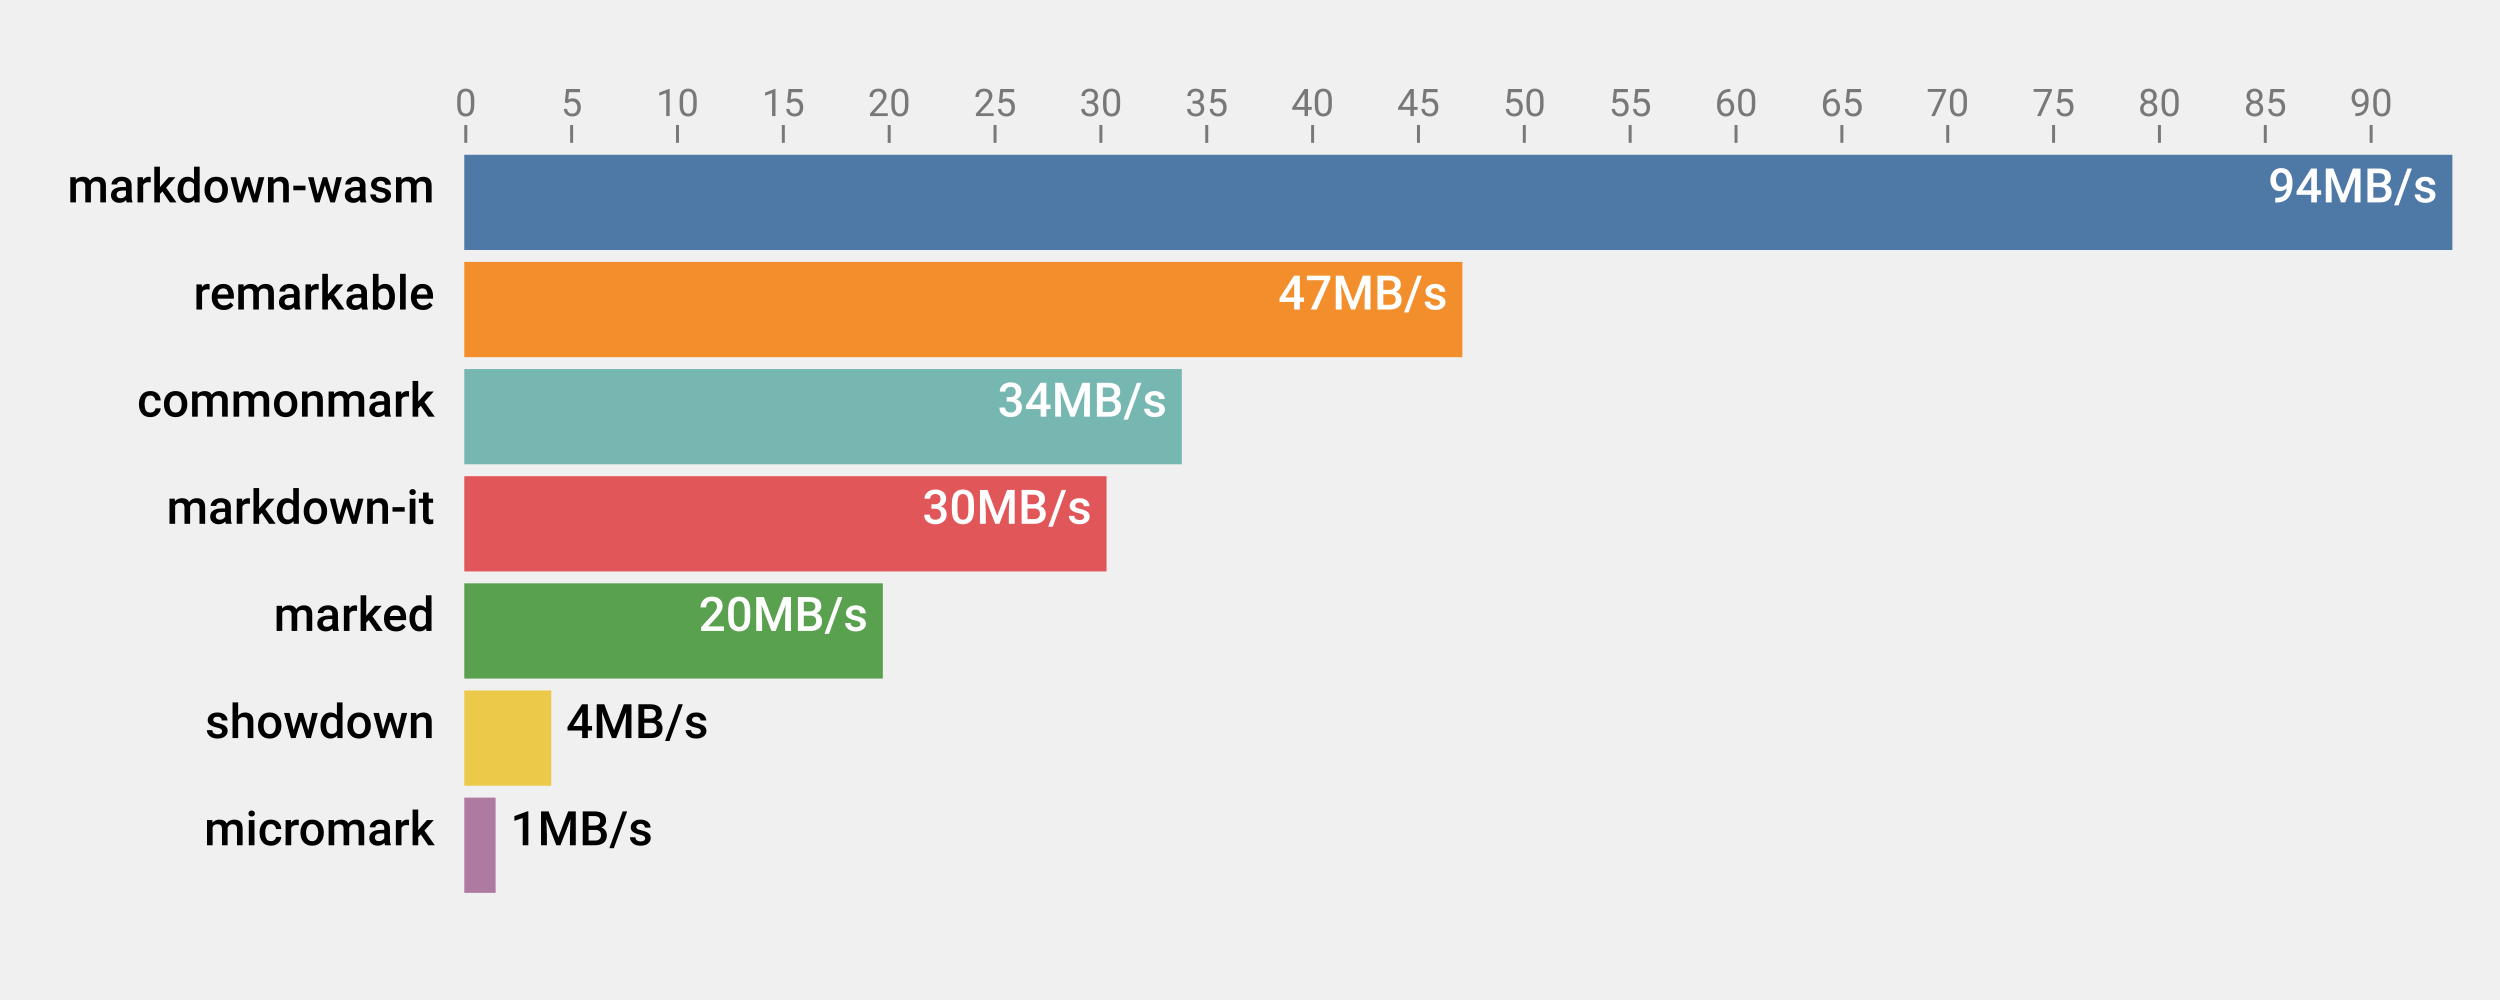
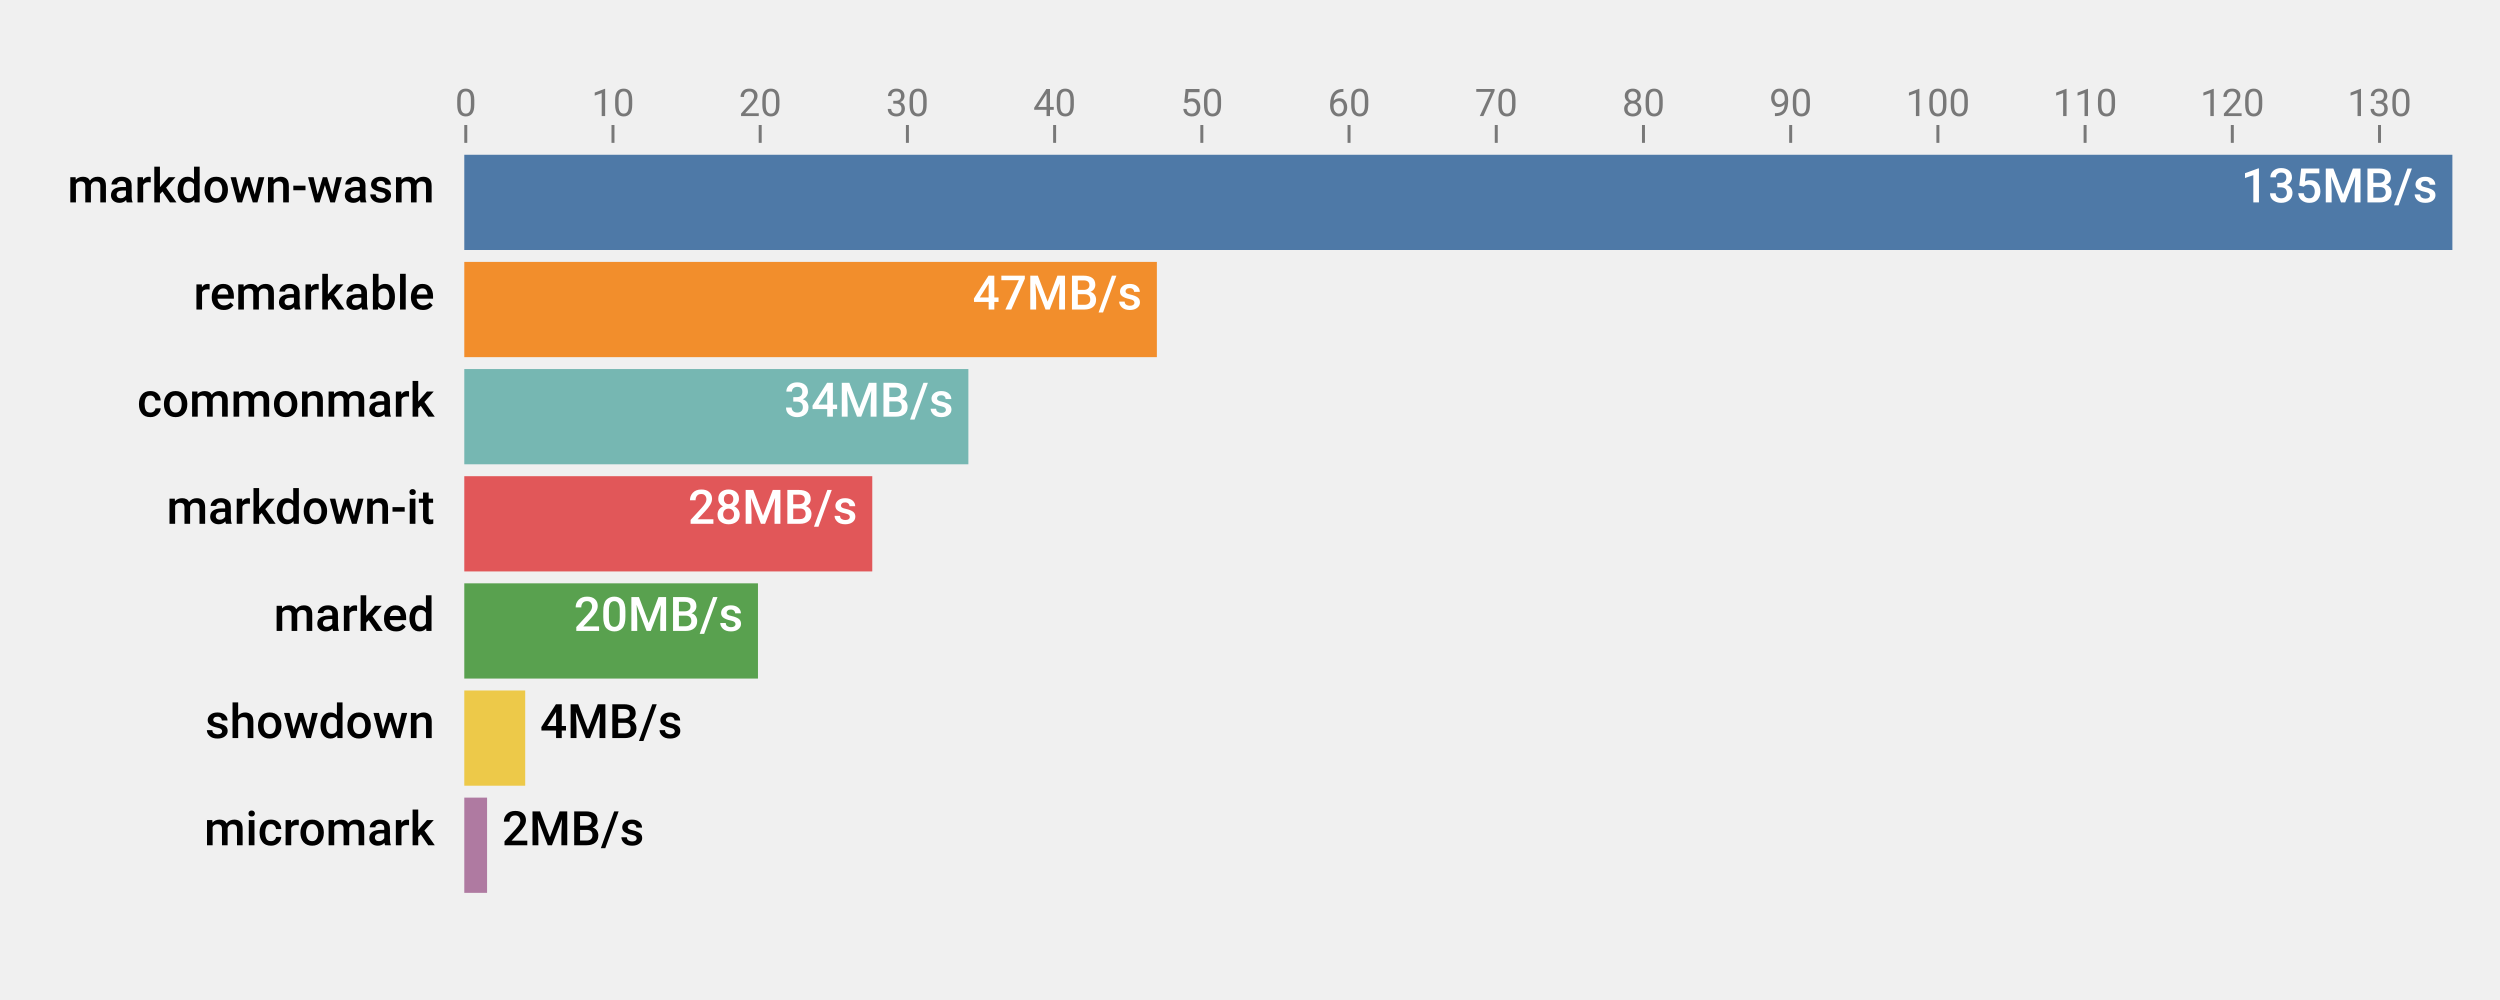
<svg xmlns="http://www.w3.org/2000/svg" width="840" height="336" font-family="system-ui,-apple-system,&quot;Segoe UI&quot;,Roboto,&quot;Helvetica Neue&quot;,&quot;Noto Sans&quot;,&quot;Liberation Sans&quot;,Arial,sans-serif" font-size="16">
  <g font-weight="500" text-anchor="end">
    <text x="156" y="68" alignment-baseline="central" dx="-10">markdown-wasm</text>
    <text x="156" y="104" alignment-baseline="central" dx="-10">remarkable</text>
    <text x="156" y="140" alignment-baseline="central" dx="-10">commonmark</text>
    <text x="156" y="176" alignment-baseline="central" dx="-10">markdown-it</text>
    <text x="156" y="212" alignment-baseline="central" dx="-10">marked</text>
    <text x="156" y="248" alignment-baseline="central" dx="-10">showdown</text>
    <text x="156" y="284" alignment-baseline="central" dx="-10">micromark</text>
  </g>
  <path fill="#4e79a7" d="M156 52h668v32H156z" />
-   <path fill="#f28e2c" d="M156 88h335.354v32H156z" />
-   <path fill="#76b7b2" d="M156 124h241.086v32H156z" />
-   <path fill="#e15759" d="M156 160h215.8v32H156z" />
-   <path fill="#59a14f" d="M156 196h140.632v32H156z" />
-   <path fill="#edc949" d="M156 232h29.232v32H156z" />
-   <path fill="#af7aa1" d="M156 268h10.523v32H156z" />
+   <path fill="#f28e2c" d="M156 88h232.709v32H156z" />
+   <path fill="#76b7b2" d="M156 124h169.374v32H156z" />
+   <path fill="#e15759" d="M156 160h137.082v32H156z" />
+   <path fill="#59a14f" d="M156 196h98.675v32H156z" />
+   <path fill="#edc949" d="M156 232h20.466v32H156z" />
+   <path fill="#af7aa1" d="M156 268h7.656v32H156z" />
  <g fill="#fff" font-weight="500" text-anchor="end">
-     <text x="824" y="68" alignment-baseline="central" dx="-5">94MB/s</text>
-     <text x="491.354" y="104" alignment-baseline="central" dx="-5">47MB/s</text>
-     <text x="397.086" y="140" alignment-baseline="central" dx="-5">34MB/s</text>
-     <text x="371.8" y="176" alignment-baseline="central" dx="-5">30MB/s</text>
-     <text x="296.632" y="212" alignment-baseline="central" dx="-5">20MB/s</text>
-     <text x="185.232" y="248" fill="#000" alignment-baseline="central" dx="5" text-anchor="start">4MB/s</text>
-     <text x="166.523" y="284" fill="#000" alignment-baseline="central" dx="5" text-anchor="start">1MB/s</text>
+     <text x="824" y="68" alignment-baseline="central" dx="-5">135MB/s</text>
+     <text x="388.709" y="104" alignment-baseline="central" dx="-5">47MB/s</text>
+     <text x="325.374" y="140" alignment-baseline="central" dx="-5">34MB/s</text>
+     <text x="293.082" y="176" alignment-baseline="central" dx="-5">28MB/s</text>
+     <text x="254.675" y="212" alignment-baseline="central" dx="-5">20MB/s</text>
+     <text x="176.466" y="248" fill="#000" alignment-baseline="central" dx="5" text-anchor="start">4MB/s</text>
+     <text x="163.656" y="284" fill="#000" alignment-baseline="central" dx="5" text-anchor="start">2MB/s</text>
  </g>
  <g fill="none" font-size="12.8" opacity=".5" text-anchor="middle">
    <g class="tick" opacity="1">
      <path stroke="currentColor" d="M156.5 48v-6" />
      <text y="-9" fill="currentColor" dy="0em" transform="translate(156.5 48)">0</text>
    </g>
    <g class="tick" opacity="1">
-       <path stroke="currentColor" d="M192.067 48v-6" />
-       <text y="-9" fill="currentColor" dy="0em" transform="translate(192.067 48)">5</text>
+       <path stroke="currentColor" d="M205.963 48v-6" />
+       <text y="-9" fill="currentColor" dy="0em" transform="translate(205.963 48)">10</text>
    </g>
    <g class="tick" opacity="1">
-       <path stroke="currentColor" d="M227.634 48v-6" />
-       <text y="-9" fill="currentColor" dy="0em" transform="translate(227.634 48)">10</text>
+       <path stroke="currentColor" d="M255.426 48v-6" />
+       <text y="-9" fill="currentColor" dy="0em" transform="translate(255.426 48)">20</text>
    </g>
    <g class="tick" opacity="1">
-       <path stroke="currentColor" d="M263.2 48v-6" />
-       <text y="-9" fill="currentColor" dy="0em" transform="translate(263.2 48)">15</text>
+       <path stroke="currentColor" d="M304.89 48v-6" />
+       <text y="-9" fill="currentColor" dy="0em" transform="translate(304.89 48)">30</text>
    </g>
    <g class="tick" opacity="1">
-       <path stroke="currentColor" d="M298.768 48v-6" />
-       <text y="-9" fill="currentColor" dy="0em" transform="translate(298.768 48)">20</text>
+       <path stroke="currentColor" d="M354.352 48v-6" />
+       <text y="-9" fill="currentColor" dy="0em" transform="translate(354.352 48)">40</text>
    </g>
    <g class="tick" opacity="1">
-       <path stroke="currentColor" d="M334.334 48v-6" />
-       <text y="-9" fill="currentColor" dy="0em" transform="translate(334.334 48)">25</text>
+       <path stroke="currentColor" d="M403.816 48v-6" />
+       <text y="-9" fill="currentColor" dy="0em" transform="translate(403.816 48)">50</text>
    </g>
    <g class="tick" opacity="1">
-       <path stroke="currentColor" d="M369.901 48v-6" />
-       <text y="-9" fill="currentColor" dy="0em" transform="translate(369.901 48)">30</text>
+       <path stroke="currentColor" d="M453.279 48v-6" />
+       <text y="-9" fill="currentColor" dy="0em" transform="translate(453.279 48)">60</text>
    </g>
    <g class="tick" opacity="1">
-       <path stroke="currentColor" d="M405.468 48v-6" />
-       <text y="-9" fill="currentColor" dy="0em" transform="translate(405.468 48)">35</text>
+       <path stroke="currentColor" d="M502.742 48v-6" />
+       <text y="-9" fill="currentColor" dy="0em" transform="translate(502.742 48)">70</text>
    </g>
    <g class="tick" opacity="1">
-       <path stroke="currentColor" d="M441.035 48v-6" />
-       <text y="-9" fill="currentColor" dy="0em" transform="translate(441.035 48)">40</text>
+       <path stroke="currentColor" d="M552.205 48v-6" />
+       <text y="-9" fill="currentColor" dy="0em" transform="translate(552.205 48)">80</text>
    </g>
    <g class="tick" opacity="1">
-       <path stroke="currentColor" d="M476.602 48v-6" />
-       <text y="-9" fill="currentColor" dy="0em" transform="translate(476.602 48)">45</text>
+       <path stroke="currentColor" d="M601.668 48v-6" />
+       <text y="-9" fill="currentColor" dy="0em" transform="translate(601.668 48)">90</text>
    </g>
    <g class="tick" opacity="1">
-       <path stroke="currentColor" d="M512.169 48v-6" />
-       <text y="-9" fill="currentColor" dy="0em" transform="translate(512.169 48)">50</text>
+       <path stroke="currentColor" d="M651.131 48v-6" />
+       <text y="-9" fill="currentColor" dy="0em" transform="translate(651.131 48)">100</text>
    </g>
    <g class="tick" opacity="1">
-       <path stroke="currentColor" d="M547.736 48v-6" />
-       <text y="-9" fill="currentColor" dy="0em" transform="translate(547.736 48)">55</text>
+       <path stroke="currentColor" d="M700.594 48v-6" />
+       <text y="-9" fill="currentColor" dy="0em" transform="translate(700.594 48)">110</text>
    </g>
    <g class="tick" opacity="1">
-       <path stroke="currentColor" d="M583.303 48v-6" />
-       <text y="-9" fill="currentColor" dy="0em" transform="translate(583.303 48)">60</text>
+       <path stroke="currentColor" d="M750.057 48v-6" />
+       <text y="-9" fill="currentColor" dy="0em" transform="translate(750.057 48)">120</text>
    </g>
    <g class="tick" opacity="1">
-       <path stroke="currentColor" d="M618.87 48v-6" />
-       <text y="-9" fill="currentColor" dy="0em" transform="translate(618.87 48)">65</text>
-     </g>
-     <g class="tick" opacity="1">
-       <path stroke="currentColor" d="M654.436 48v-6" />
-       <text y="-9" fill="currentColor" dy="0em" transform="translate(654.436 48)">70</text>
-     </g>
-     <g class="tick" opacity="1">
-       <path stroke="currentColor" d="M690.003 48v-6" />
-       <text y="-9" fill="currentColor" dy="0em" transform="translate(690.003 48)">75</text>
-     </g>
-     <g class="tick" opacity="1">
-       <path stroke="currentColor" d="M725.57 48v-6" />
-       <text y="-9" fill="currentColor" dy="0em" transform="translate(725.57 48)">80</text>
-     </g>
-     <g class="tick" opacity="1">
-       <path stroke="currentColor" d="M761.137 48v-6" />
-       <text y="-9" fill="currentColor" dy="0em" transform="translate(761.137 48)">85</text>
-     </g>
-     <g class="tick" opacity="1">
-       <path stroke="currentColor" d="M796.704 48v-6" />
-       <text y="-9" fill="currentColor" dy="0em" transform="translate(796.704 48)">90</text>
+       <path stroke="currentColor" d="M799.52 48v-6" />
+       <text y="-9" fill="currentColor" dy="0em" transform="translate(799.52 48)">130</text>
    </g>
  </g>
</svg>
